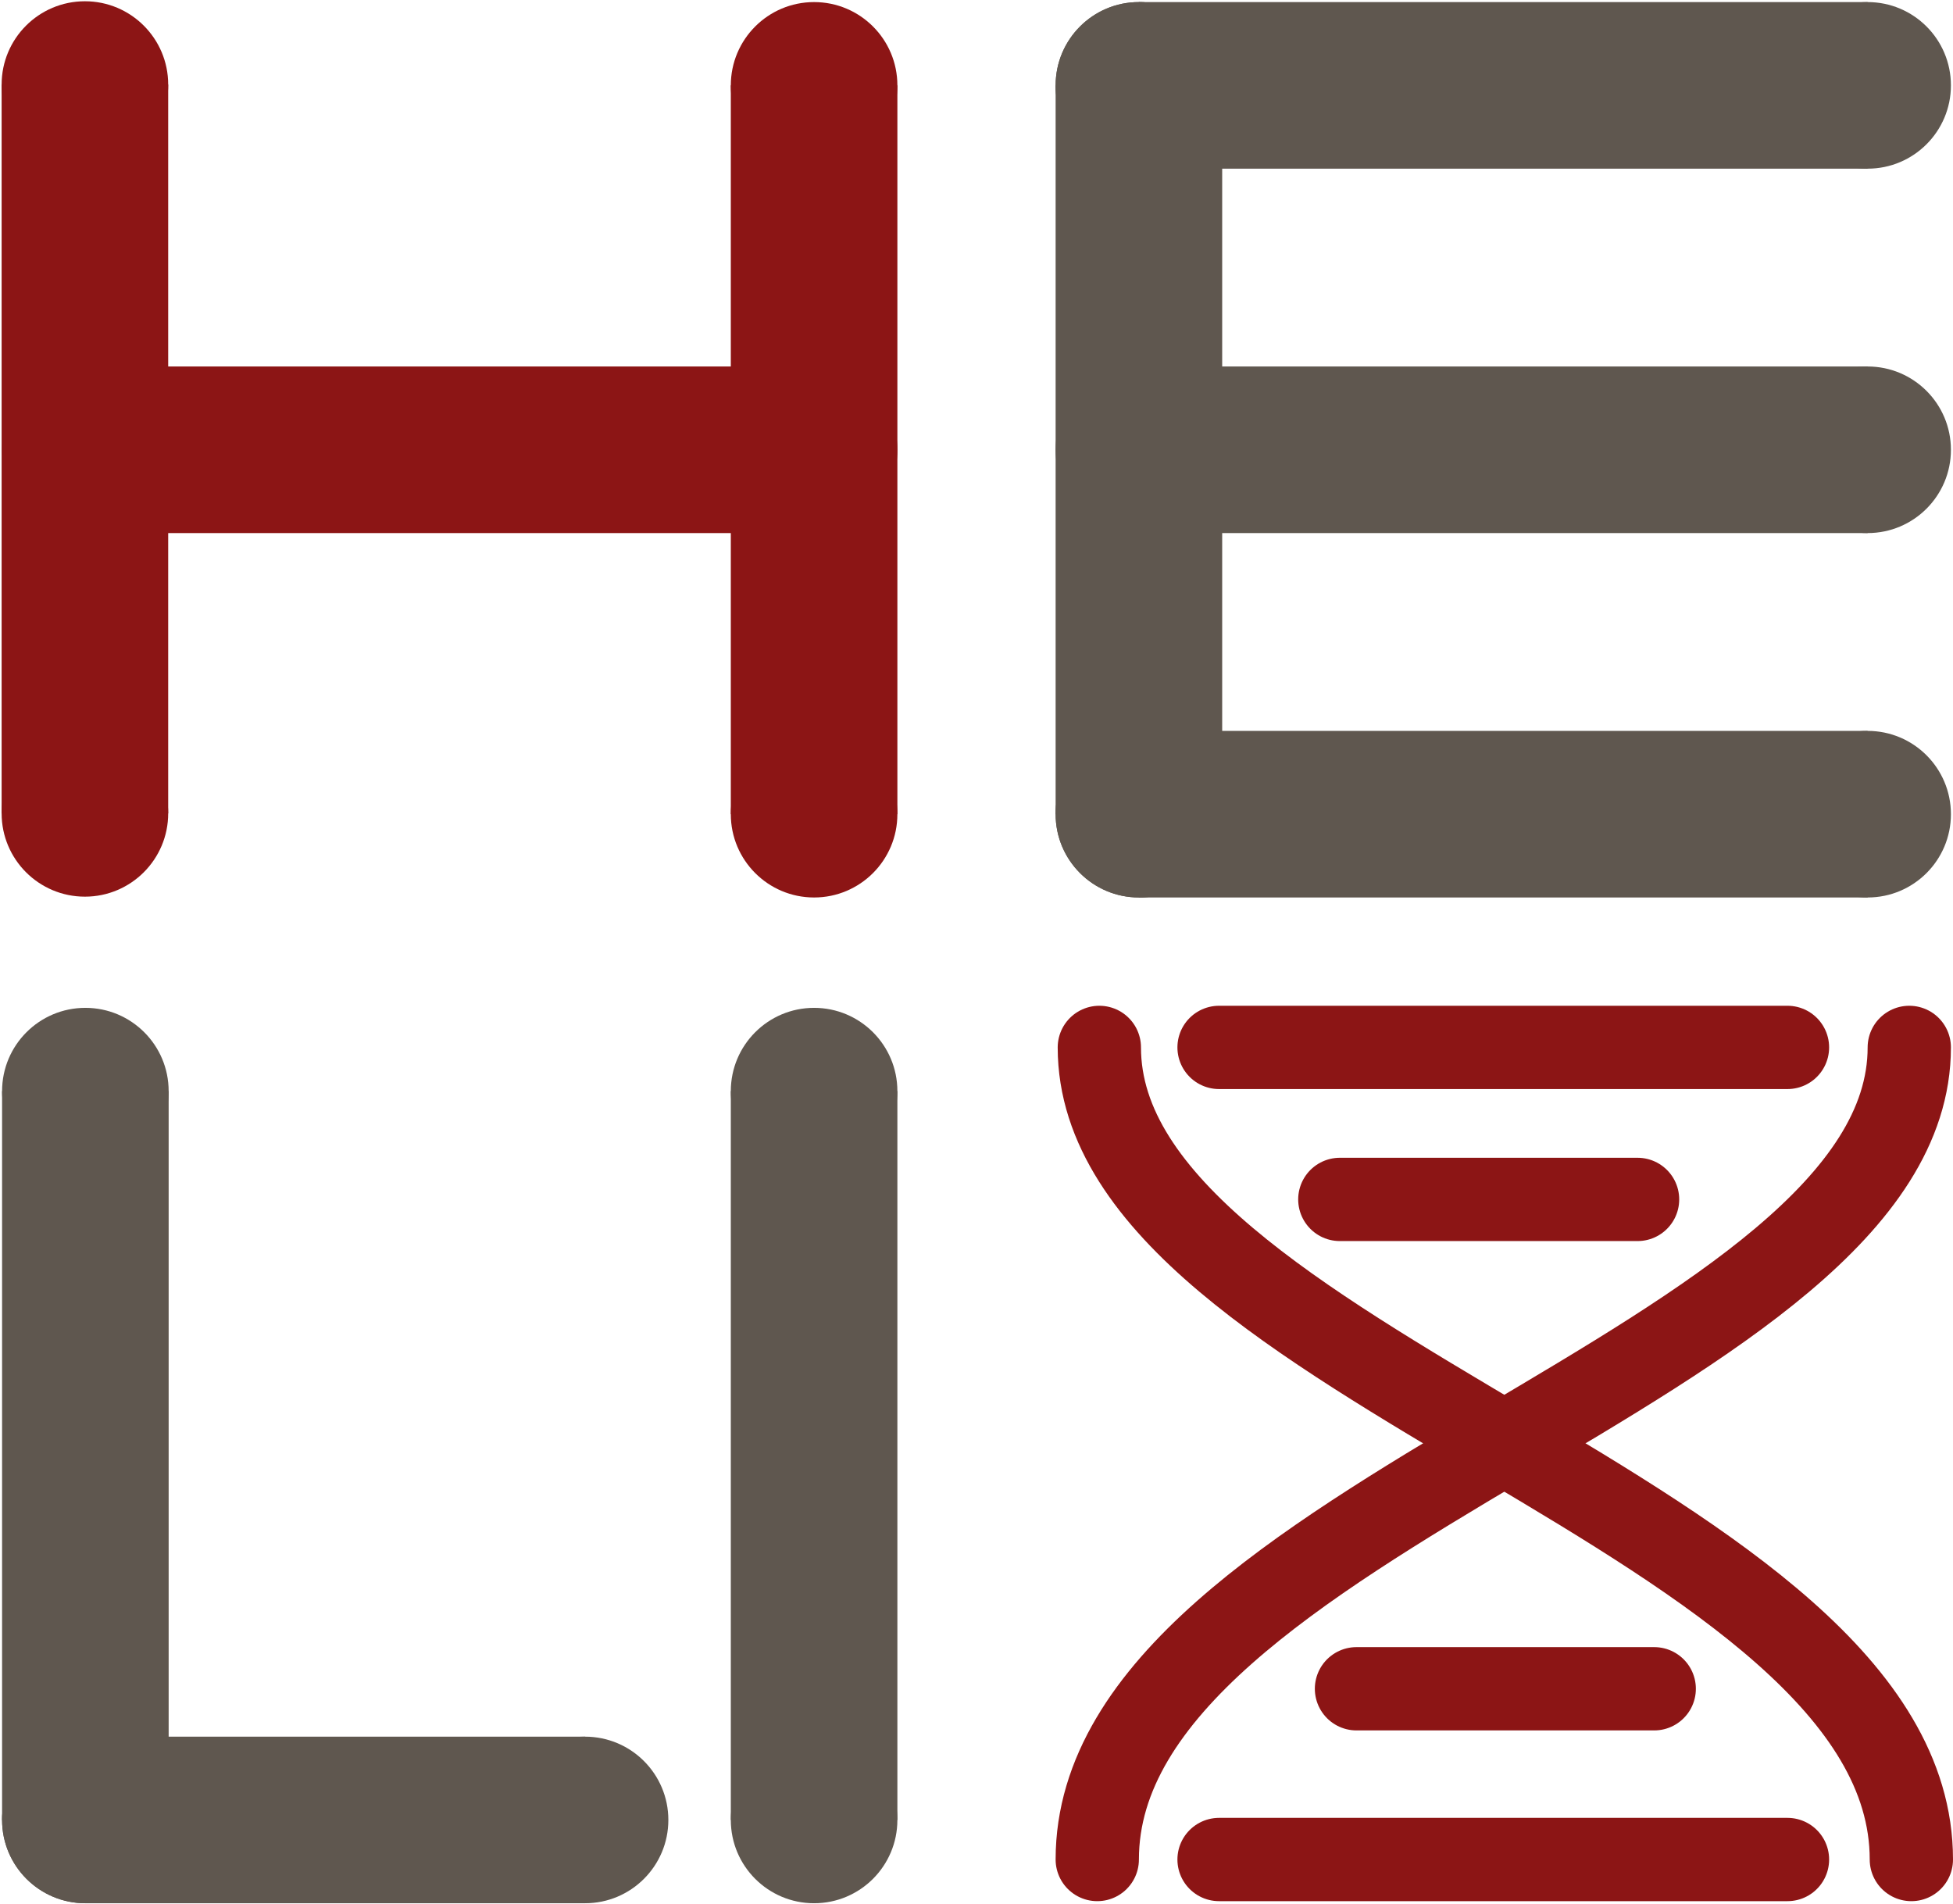
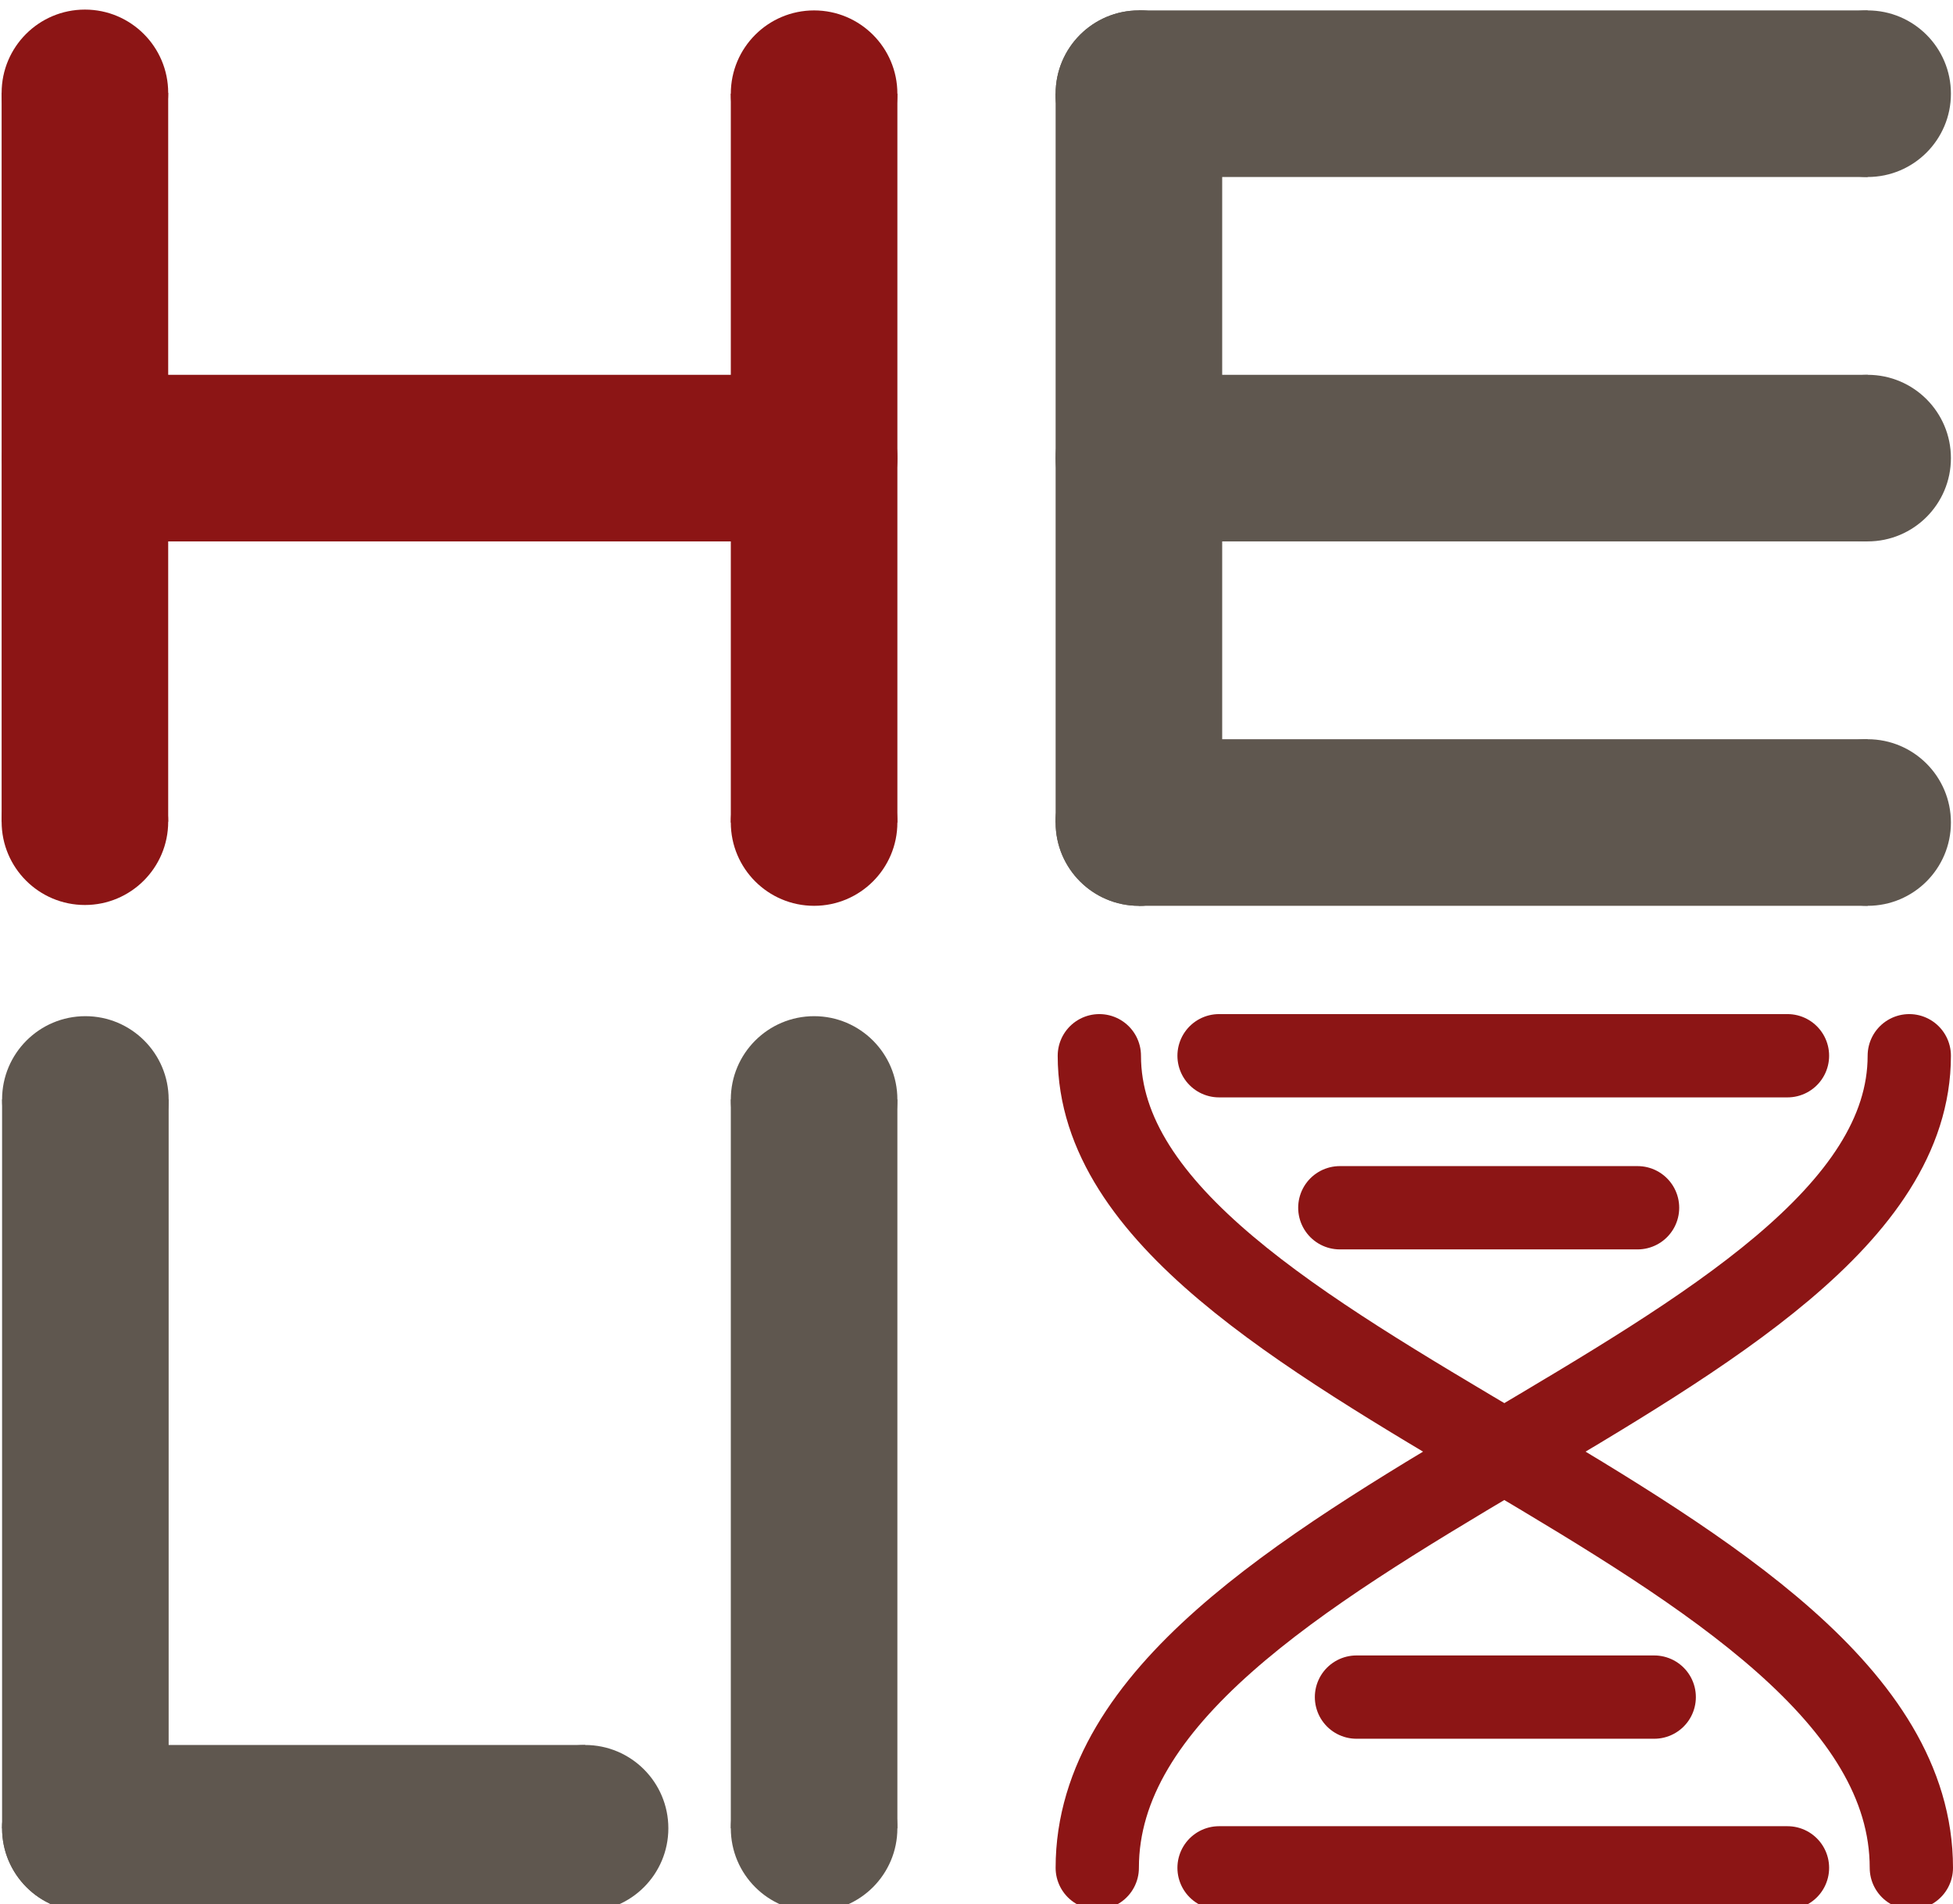
<svg xmlns="http://www.w3.org/2000/svg" width="938px" height="914px" viewBox="0 0 938 914" version="1.1">
  <defs />
  <g id="Page-1" stroke="none" stroke-width="1" fill="none" fill-rule="evenodd">
-     <g id="V2">
+     <g id="V2" transform="translate(0, 4)">
      <g id="LI-Copy" transform="translate(1, 484)" fill="#5F574F">
        <g id="Group-Copy-7" transform="translate(40, 215) rotate(90) translate(-40, -215) translate(-175, 175)">
          <rect id="Rectangle" x="40" y="0" width="350" height="80" />
          <circle id="Oval" cx="390" cy="40" r="40" />
          <circle id="Oval-Copy" cx="40" cy="40" r="40" />
        </g>
        <g id="Group-Copy-9" transform="translate(390, 215) rotate(90) translate(-390, -215) translate(175, 175)">
          <rect id="Rectangle" x="40" y="0" width="350" height="80" />
          <circle id="Oval" cx="390" cy="40" r="40" />
          <circle id="Oval-Copy" cx="40" cy="40" r="40" />
        </g>
        <g id="Group-Copy-8" transform="translate(0, 350)">
          <rect id="Rectangle" x="40" y="0" width="240" height="80" />
          <circle id="Oval" cx="280" cy="40" r="40" />
          <circle id="Oval-Copy" cx="40" cy="40" r="40" />
        </g>
      </g>
      <g id="E-Copy" transform="translate(507, 1)" fill="#5F574F">
        <g id="Group-Copy-3" transform="translate(40, 215) rotate(90) translate(-40, -215) translate(-175, 175)">
          <rect id="Rectangle" x="40" y="0" width="350" height="80" />
          <circle id="Oval" cx="390" cy="40" r="40" />
          <circle id="Oval-Copy" cx="40" cy="40" r="40" />
        </g>
        <g id="Group-Copy-4">
          <rect id="Rectangle" x="40" y="0" width="350" height="80" />
          <circle id="Oval" cx="390" cy="40" r="40" />
          <circle id="Oval-Copy" cx="40" cy="40" r="40" />
        </g>
        <g id="Group-Copy-5" transform="translate(0, 175)">
          <rect id="Rectangle" x="40" y="0" width="350" height="80" />
          <circle id="Oval" cx="390" cy="40" r="40" />
          <circle id="Oval-Copy" cx="40" cy="40" r="40" />
        </g>
        <g id="Group-Copy-6" transform="translate(0, 350)">
          <rect id="Rectangle" x="40" y="0" width="350" height="80" />
          <circle id="Oval" cx="390" cy="40" r="40" />
          <circle id="Oval-Copy" cx="40" cy="40" r="40" />
        </g>
      </g>
      <g id="H-Copy" fill="#8C1515">
        <g id="Group-Copy-2" transform="translate(1, 176)">
          <rect id="Rectangle" x="40" y="0" width="350" height="80" />
          <circle id="Oval" cx="390" cy="40" r="40" />
          <circle id="Oval-Copy" cx="40" cy="40" r="40" />
        </g>
        <g id="Group-Copy" transform="translate(391, 216) rotate(90) translate(-391, -216) translate(176, 176)">
          <rect id="Rectangle" x="40" y="0" width="350" height="80" />
          <circle id="Oval" cx="390" cy="40" r="40" />
          <circle id="Oval-Copy" cx="40" cy="40" r="40" />
        </g>
        <g id="Group" transform="translate(40.78125, 215.6055) rotate(90) translate(-40.78125, -215.6055) translate(-174.2188, 175.6055)">
          <rect id="Rectangle" x="40" y="0" width="350" height="80" />
          <circle id="Oval" cx="390" cy="40" r="40" />
          <circle id="Oval-Copy" cx="40" cy="40" r="40" />
        </g>
      </g>
      <g id="helix" transform="translate(527, 502)" stroke="#8C1515" stroke-width="40" stroke-linecap="round">
        <path d="M1,1 C1,153.314 391,226.363 391,391" id="Path-2" />
        <path d="M0,1 C1.50436943e-14,153.314 390,226.363 390,391" id="Path-2-Copy" transform="translate(195, 196) scale(-1, 1) translate(-195, -196) " />
        <path d="M58.5,1 L331.5,1" id="Line" />
        <path d="M116.5,74 L259.5,74" id="Line-Copy-2" />
        <path d="M124.5,309 L267.5,309" id="Line-Copy-3" />
        <path d="M58.5,391 L331.5,391" id="Line-Copy" />
      </g>
    </g>
  </g>
</svg>
